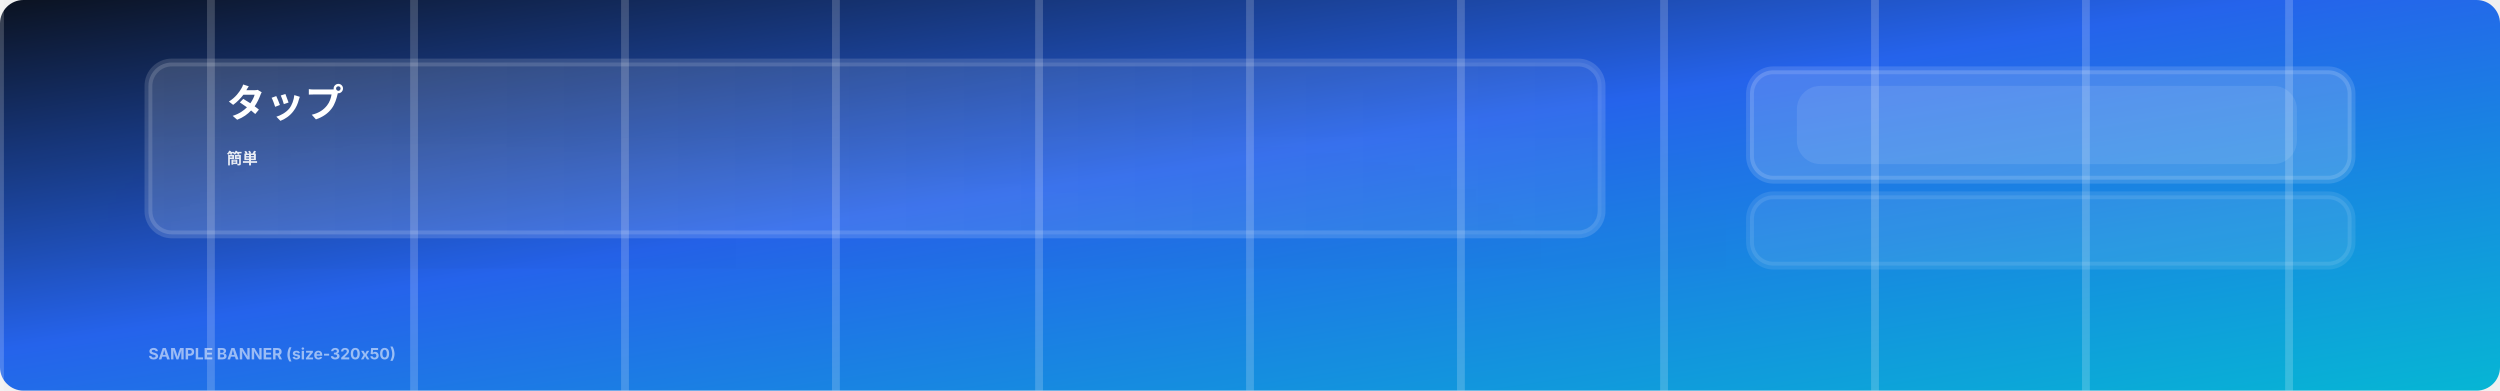
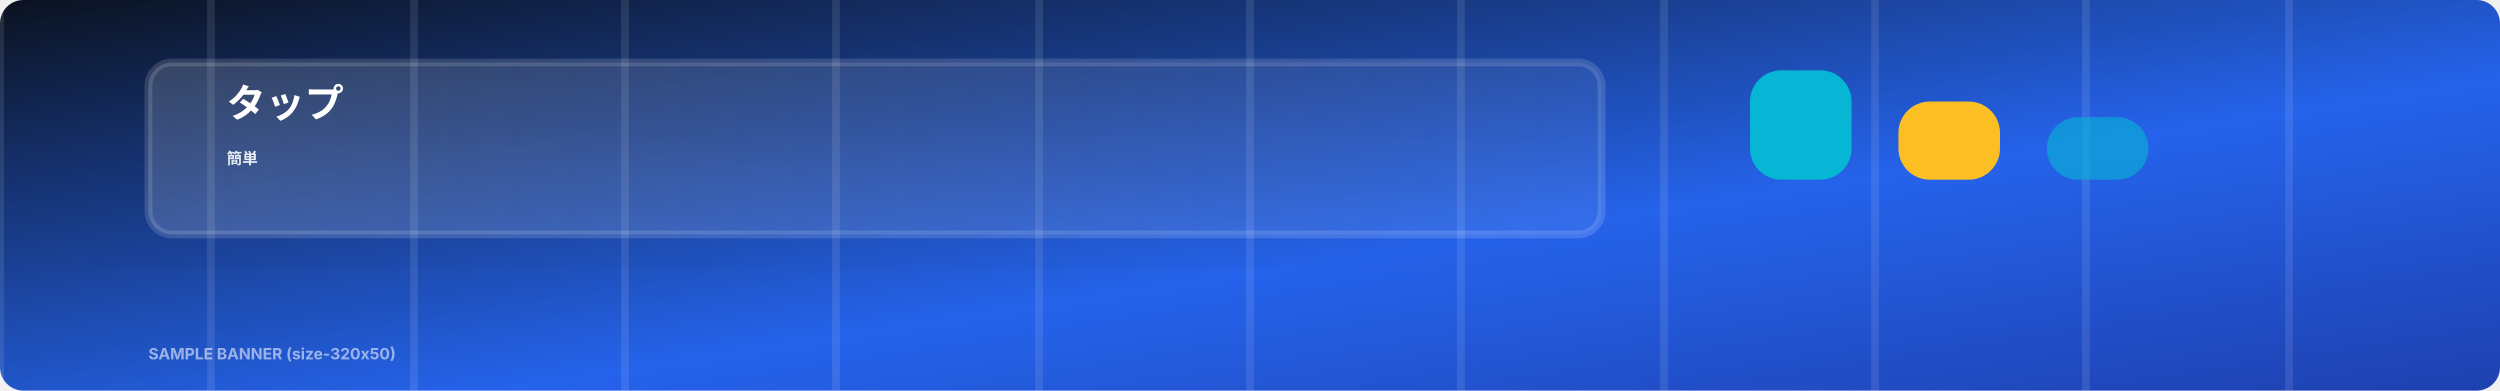
<svg xmlns="http://www.w3.org/2000/svg" width="320" height="50" viewBox="0 0 320 50">
  <defs>
    <linearGradient id="bg" x1="0" y1="0" x2="1" y2="1">
      <stop offset="0%" stop-color="#0B1220" />
-       <stop offset="45%" stop-color="#2563EB" />
-       <stop offset="100%" stop-color="#06B6D4" />
+       <stop offset="60%" stop-color="#2563EB" />
+       <stop offset="100%" stop-color="#1E40AF" />
    </linearGradient>
    <linearGradient id="panel" x1="0" y1="0" x2="1" y2="0">
      <stop offset="0%" stop-color="#FFFFFF" stop-opacity="0.16" />
      <stop offset="100%" stop-color="#FFFFFF" stop-opacity="0.06" />
    </linearGradient>
    <filter id="shadow" x="-20%" y="-20%" width="140%" height="140%">
      <feDropShadow dx="0" dy="14" stdDeviation="18" flood-color="#000000" flood-opacity="0.28" />
    </filter>
  </defs>
  <rect width="320" height="50" rx="3" fill="url(#bg)" />
-   <g opacity="0.18">
+   <g opacity="0.1">
    <line x1="0" y1="0" x2="0" y2="50" stroke="#FFFFFF" stroke-width="1" />
    <line x1="27" y1="0" x2="27" y2="50" stroke="#FFFFFF" stroke-width="1" />
    <line x1="53" y1="0" x2="53" y2="50" stroke="#FFFFFF" stroke-width="1" />
    <line x1="80" y1="0" x2="80" y2="50" stroke="#FFFFFF" stroke-width="1" />
    <line x1="107" y1="0" x2="107" y2="50" stroke="#FFFFFF" stroke-width="1" />
    <line x1="133" y1="0" x2="133" y2="50" stroke="#FFFFFF" stroke-width="1" />
    <line x1="160" y1="0" x2="160" y2="50" stroke="#FFFFFF" stroke-width="1" />
    <line x1="187" y1="0" x2="187" y2="50" stroke="#FFFFFF" stroke-width="1" />
    <line x1="213" y1="0" x2="213" y2="50" stroke="#FFFFFF" stroke-width="1" />
    <line x1="240" y1="0" x2="240" y2="50" stroke="#FFFFFF" stroke-width="1" />
    <line x1="267" y1="0" x2="267" y2="50" stroke="#FFFFFF" stroke-width="1" />
    <line x1="293" y1="0" x2="293" y2="50" stroke="#FFFFFF" stroke-width="1" />
  </g>
  <rect x="19" y="8" width="186" height="22" rx="3" fill="url(#panel)" stroke="#FFFFFF" stroke-opacity="0.14" filter="url(#shadow)" />
  <text x="29" y="15" fill="#FFFFFF" font-family="ui-sans-serif, system-ui, -apple-system, 'Hiragino Sans', 'Noto Sans JP', 'Yu Gothic', sans-serif" font-size="5" font-weight="800">
    タップ
  </text>
  <text x="29" y="21" fill="#FFFFFF" opacity="0.88" font-family="ui-sans-serif, system-ui, -apple-system, 'Hiragino Sans', 'Noto Sans JP', 'Yu Gothic', sans-serif" font-size="2" font-weight="700">
    簡単
  </text>
-   <g transform="translate(224 9)" opacity="0.95">
-     <rect x="0" y="0" width="77" height="14" rx="3" fill="#FFFFFF" fill-opacity="0.18" stroke="#FFFFFF" stroke-opacity="0.14" />
-     <rect x="6" y="2" width="64" height="10" rx="3" fill="#FFFFFF" fill-opacity="0.10" />
-     <rect x="0" y="16" width="77" height="9" rx="3" fill="#FFFFFF" fill-opacity="0.10" stroke="#FFFFFF" stroke-opacity="0.10" />
+   <g transform="translate(224 9)">
+     <rect x="0" y="0" width="13" height="14" rx="4" fill="#06B6D4" />
+     <rect x="19" y="4" width="13" height="10" rx="4" fill="#FBBF24" />
+     <rect x="38" y="6" width="13" height="8" rx="4" fill="#06B6D4" opacity="0.6" />
  </g>
  <text x="19" y="46" fill="#FFFFFF" opacity="0.55" font-family="ui-sans-serif, system-ui, -apple-system, 'Hiragino Sans', 'Noto Sans JP', 'Yu Gothic', sans-serif" font-size="2" font-weight="700">
    SAMPLE BANNER (size-320x50)
  </text>
</svg>
